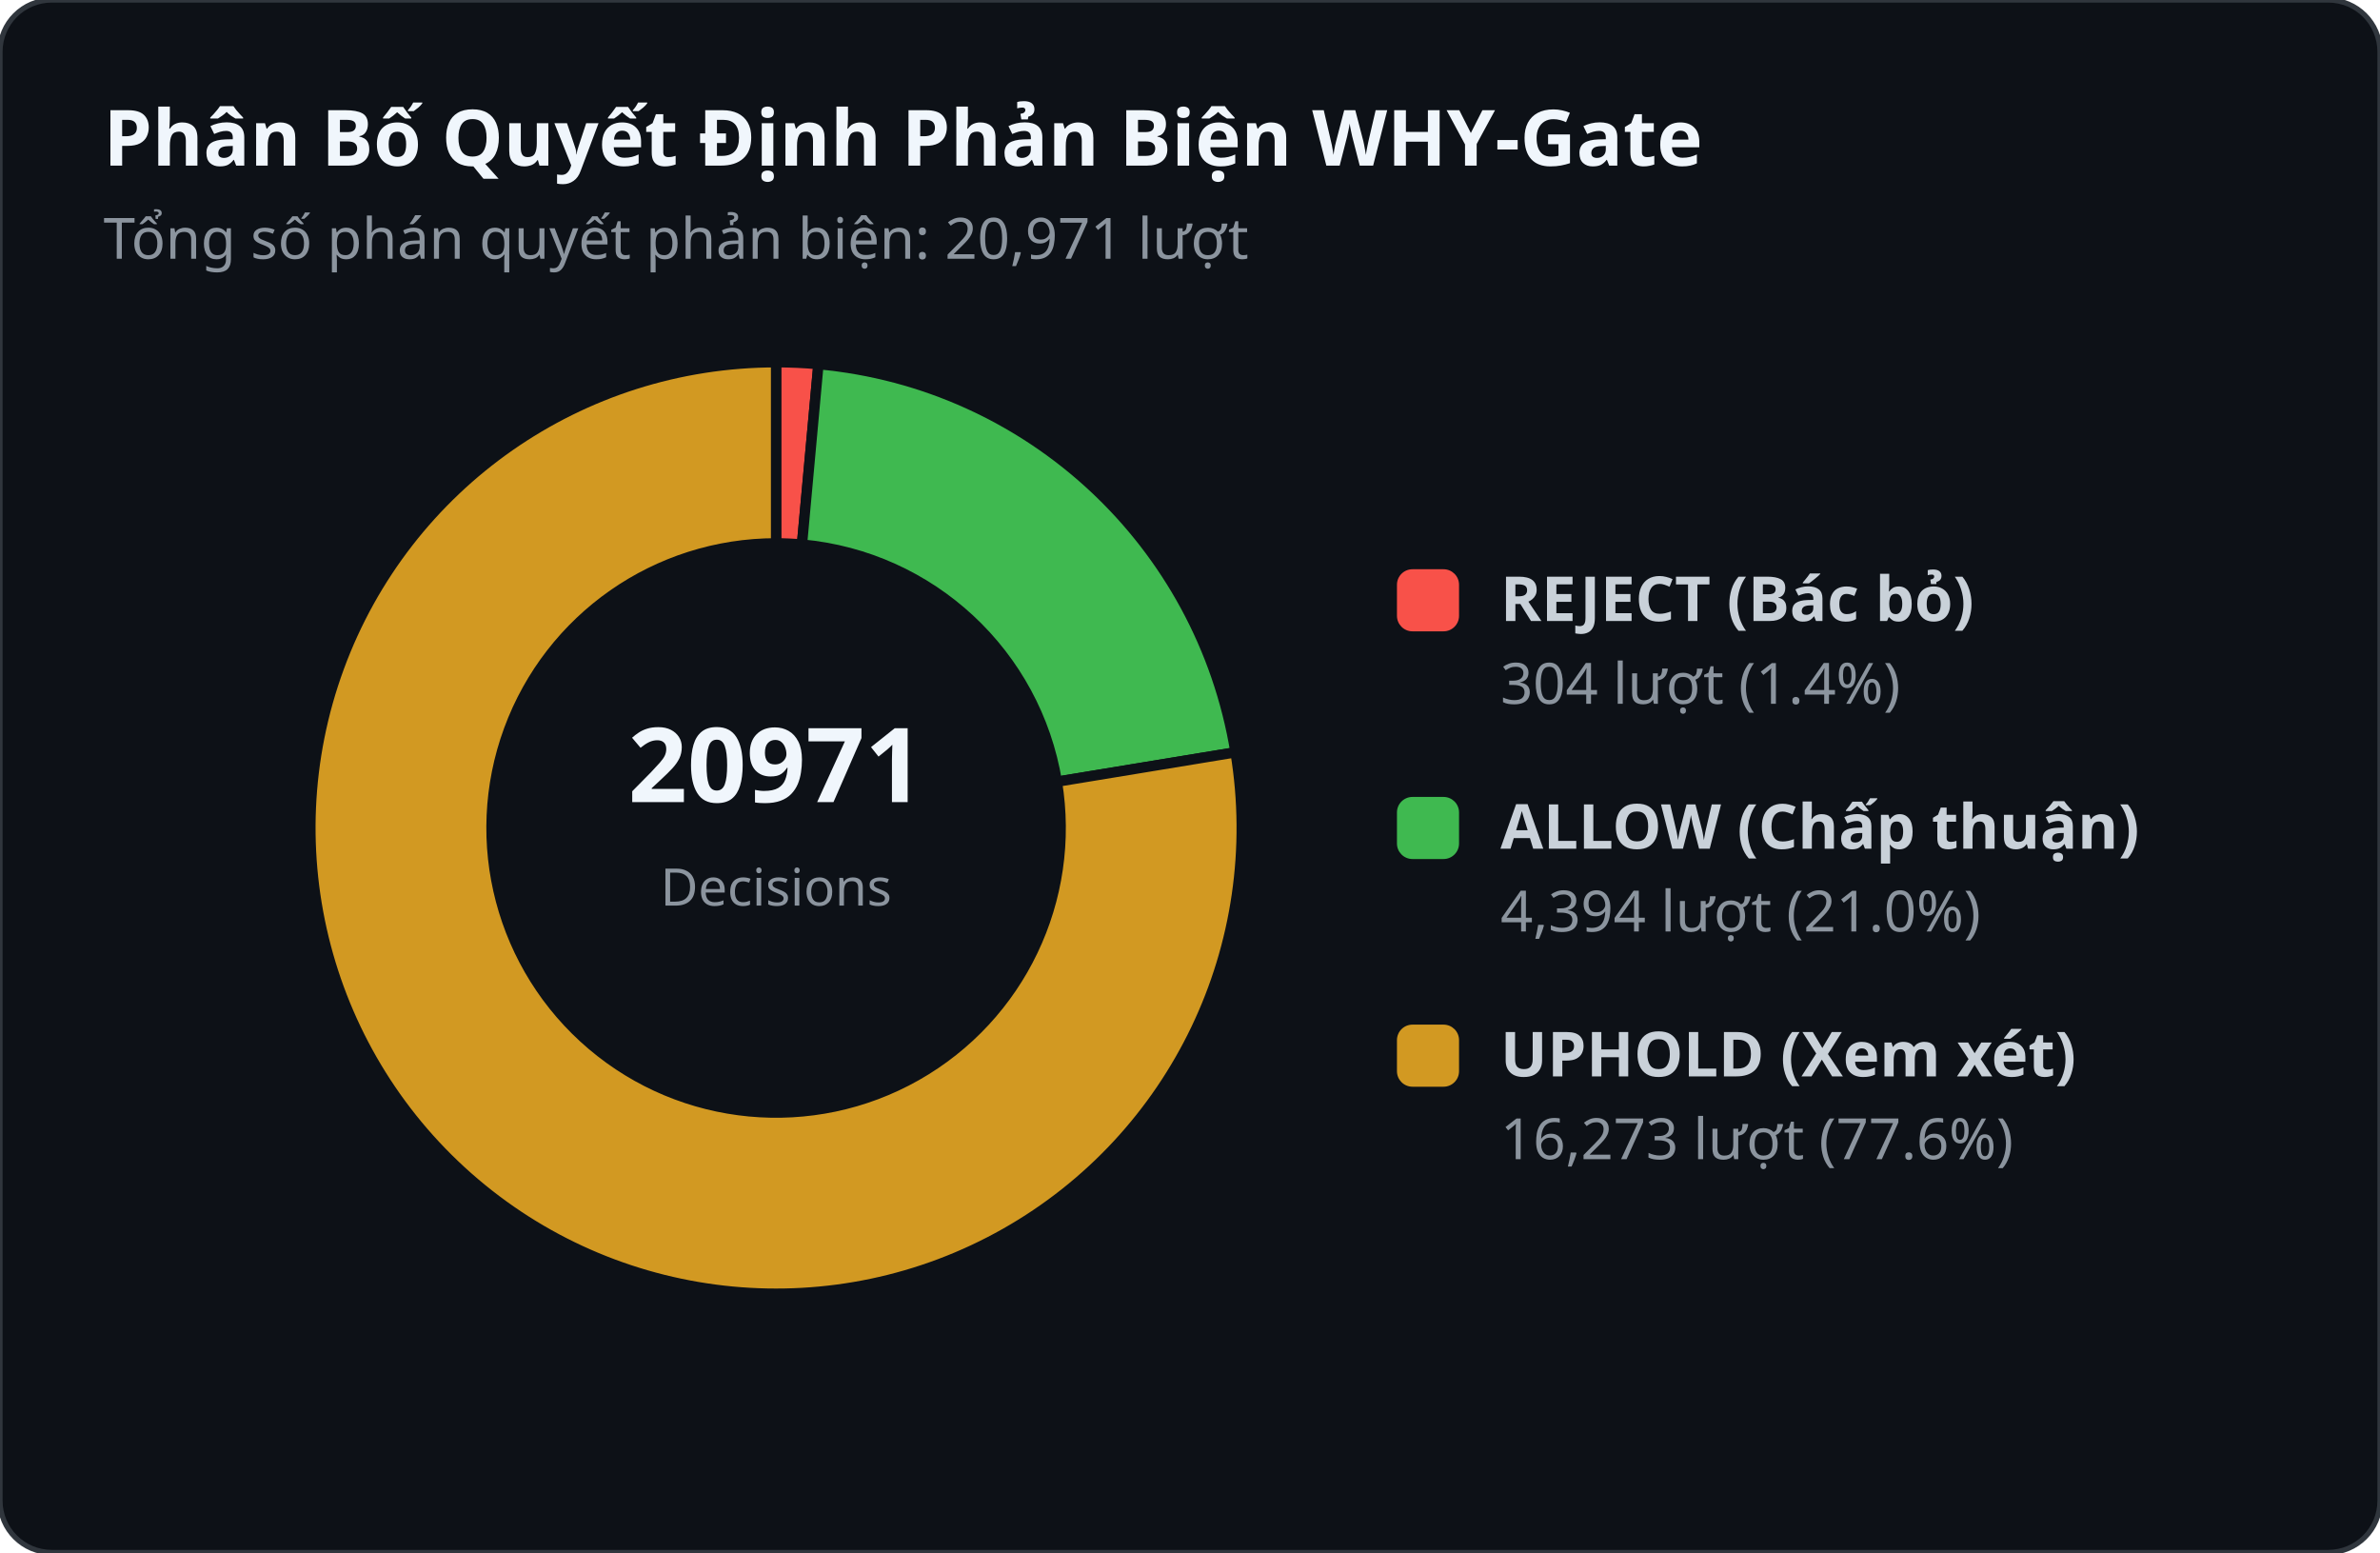
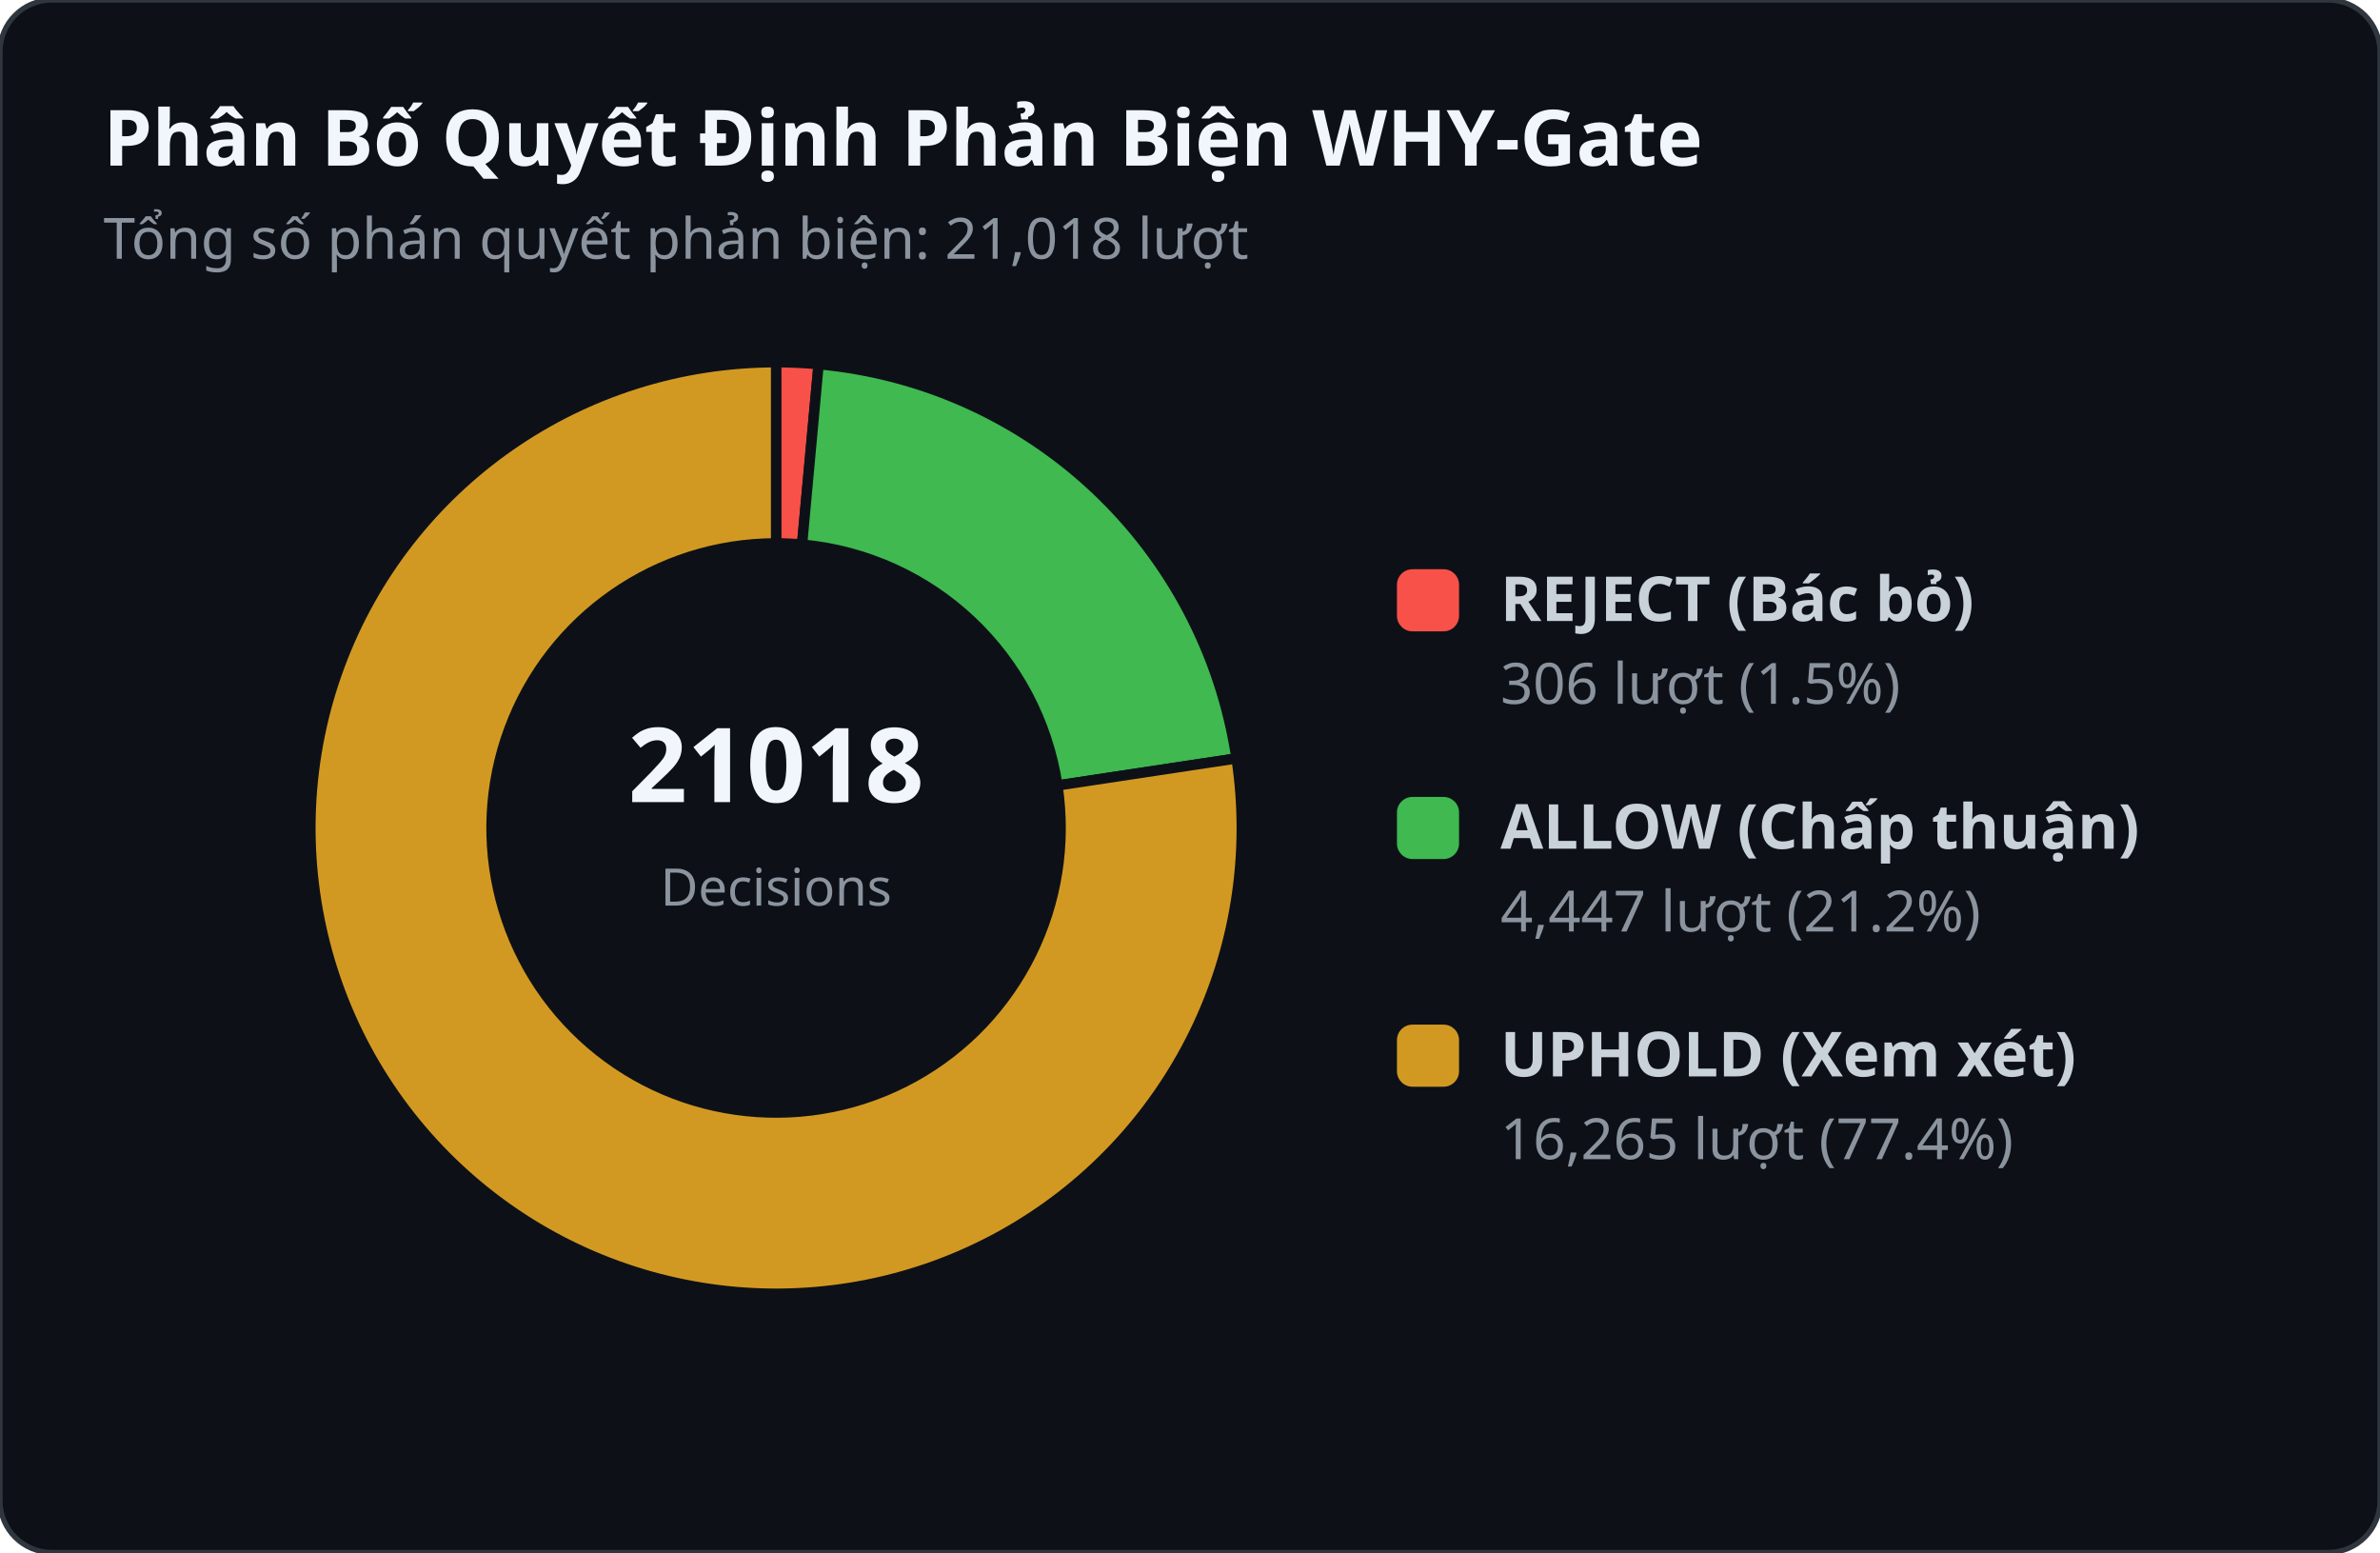
<svg xmlns="http://www.w3.org/2000/svg" width="460" height="300" viewBox="0 0 460 300">
  <rect width="460" height="300" rx="10" fill="#0d1117" stroke="#30363d" stroke-width="1" />
  <text x="20" y="32" font-family="sans-serif" font-size="15" font-weight="600" fill="#f0f6fc">Phân Bố Quyết Định Phản Biện WHY-Gate</text>
-   <text x="20" y="50" font-family="sans-serif" font-size="11" fill="#8b949e">Tổng số phán quyết phản biện: 20,971 lượt</text>
+   <text x="20" y="50" font-family="sans-serif" font-size="11" fill="#8b949e">Tổng số phán quyết phản biện: 21,018 lượt</text>
  <circle cx="150" cy="160" r="90" fill="none" stroke="#30363d" stroke-width="1" />
-   <path d="M 150.00 70.00 A 90 90 0 0 1 158.19 70.37 L 155.00 105.23 A 55 55 0 0 0 150.00 105.00 Z" fill="#f85149" stroke="#0d1117" stroke-width="2" />
-   <path d="M 158.19 70.37 A 90 90 0 0 1 238.80 145.38 L 204.27 151.06 A 55 55 0 0 0 155.00 105.23 Z" fill="#3fb950" stroke="#0d1117" stroke-width="2" />
-   <path d="M 238.80 145.38 A 90 90 0 1 1 150.00 70.00 L 150.00 105.00 A 55 55 0 1 0 204.27 151.06 Z" fill="#d29922" stroke="#0d1117" stroke-width="2" />
-   <text x="150" y="155" text-anchor="middle" font-family="sans-serif" font-size="20" font-weight="700" fill="#f0f6fc">20971</text>
+   <path d="M 150.00 70.00 A 90 90 0 0 1 158.22 70.38 L 155.02 105.23 A 55 55 0 0 0 150.00 105.00 Z" fill="#f85149" stroke="#0d1117" stroke-width="2" />
+   <path d="M 158.22 70.38 A 90 90 0 0 1 238.99 146.56 L 204.38 151.79 A 55 55 0 0 0 155.02 105.23 Z" fill="#3fb950" stroke="#0d1117" stroke-width="2" />
+   <path d="M 238.99 146.56 A 90 90 0 1 1 150.00 70.00 L 150.00 105.00 A 55 55 0 1 0 204.38 151.79 Z" fill="#d29922" stroke="#0d1117" stroke-width="2" />
+   <text x="150" y="155" text-anchor="middle" font-family="sans-serif" font-size="20" font-weight="700" fill="#f0f6fc">21018</text>
  <text x="150" y="175" text-anchor="middle" font-family="sans-serif" font-size="10" fill="#8b949e">Decisions</text>
  <rect x="270" y="110" width="12" height="12" rx="3" fill="#f85149" />
  <text x="290" y="120" font-family="sans-serif" font-size="12" font-weight="600" fill="#c9d1d9">REJECT (Bác bỏ)</text>
-   <text x="290" y="136" font-family="sans-serif" font-size="11" fill="#8b949e">304 lượt (1.4%)</text>
+   <text x="290" y="136" font-family="sans-serif" font-size="11" fill="#8b949e">306 lượt (1.5%)</text>
  <rect x="270" y="154" width="12" height="12" rx="3" fill="#3fb950" />
  <text x="290" y="164" font-family="sans-serif" font-size="12" font-weight="600" fill="#c9d1d9">ALLOW (Chấp thuận)</text>
-   <text x="290" y="180" font-family="sans-serif" font-size="11" fill="#8b949e">4,394 lượt (21.0%)</text>
+   <text x="290" y="180" font-family="sans-serif" font-size="11" fill="#8b949e">4,447 lượt (21.2%)</text>
  <rect x="270" y="198" width="12" height="12" rx="3" fill="#d29922" />
  <text x="290" y="208" font-family="sans-serif" font-size="12" font-weight="600" fill="#c9d1d9">UPHOLD (Xem xét)</text>
-   <text x="290" y="224" font-family="sans-serif" font-size="11" fill="#8b949e">16,273 lượt (77.6%)</text>
+   <text x="290" y="224" font-family="sans-serif" font-size="11" fill="#8b949e">16,265 lượt (77.4%)</text>
</svg>
